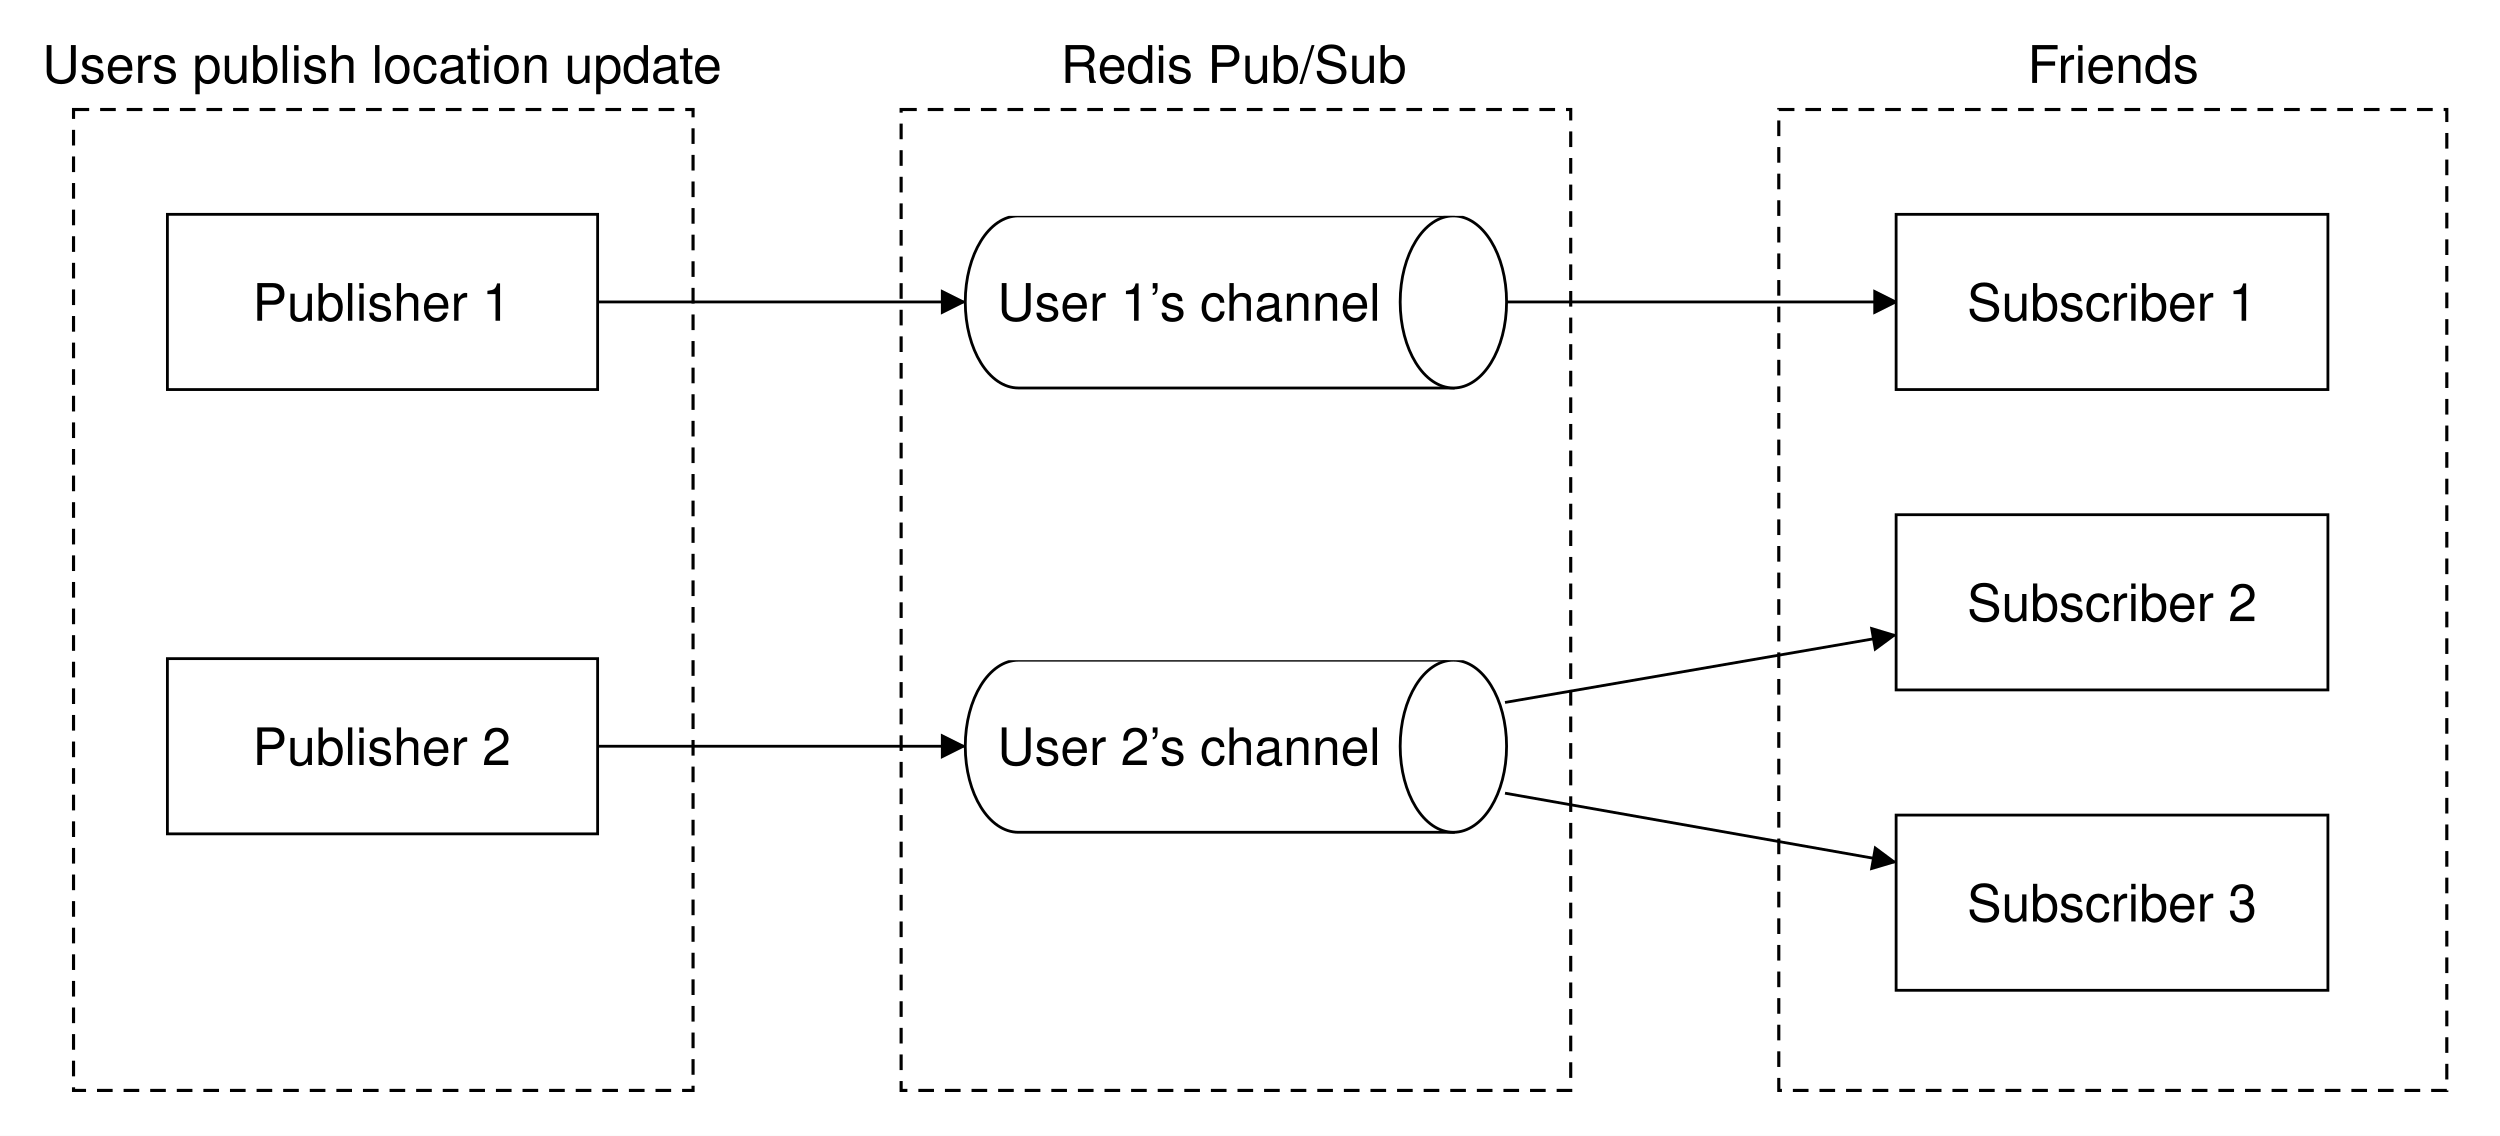
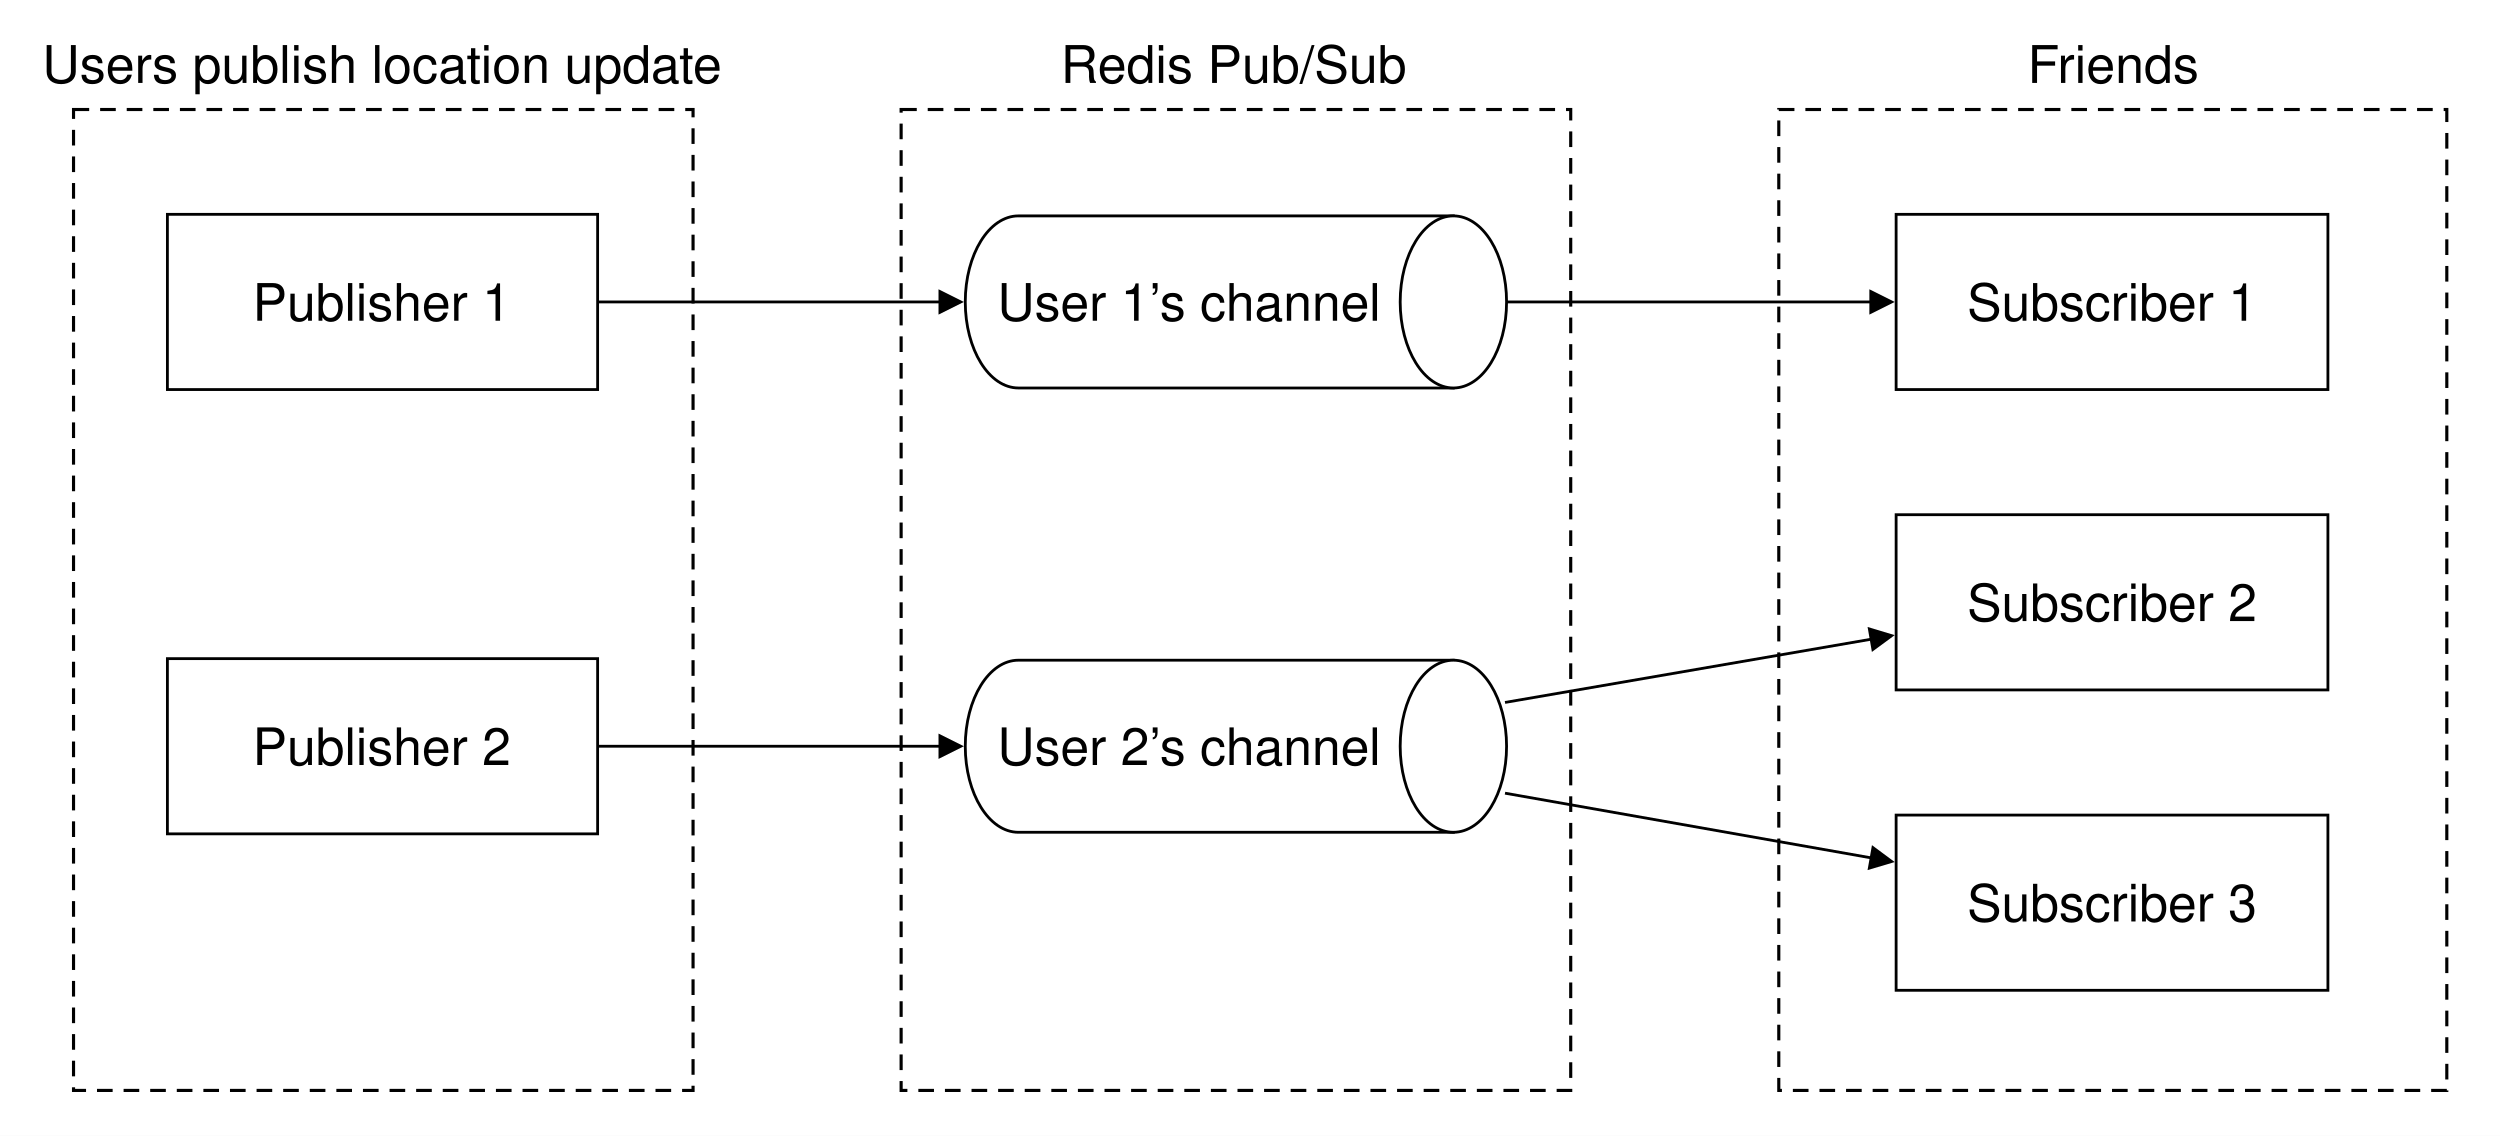
- <svg xmlns="http://www.w3.org/2000/svg" viewBox="0 0 1598 726" role="img" aria-labelledby="title desc">
+ <svg xmlns="http://www.w3.org/2000/svg" width="1598" height="726" viewBox="0 0 1598 726" role="img" aria-labelledby="title desc">
  <defs>
    <style>.heading{font:400 33.2px Helvetica,Arial,'Liberation Sans',sans-serif;fill:#000}.text{font:400 33px Helvetica,Arial,'Liberation Sans',sans-serif;fill:#000}.panel{fill:none;stroke:#000;stroke-width:2;stroke-dasharray:10 7}.box{fill:#fff;stroke:#000;stroke-width:1.8}.flow{fill:none;stroke:#000;stroke-width:1.8}</style>
-     <marker id="arrow" viewBox="0 0 10 10" refX="9" refY="5" markerWidth="9" markerHeight="9" orient="auto" markerUnits="strokeWidth">
-       <path d="M0 0 10 5 0 10Z" fill="#000" />
+     <marker id="arrow" viewBox="0 0 16.2 16.2" refX="13.8" refY="8.1" markerWidth="16.2" markerHeight="16.2" orient="auto" markerUnits="userSpaceOnUse">
+       <path d="M0 0 16.2 8.1 0 16.2Z" fill="#000" />
    </marker>
-     <symbol id="channel" viewBox="0 0 350 112">
+     <symbol id="channel" viewBox="0 0 350 112" overflow="visible">
      <path d="M35 0H313V110H35C16.2 110 1 85.4 1 55S16.2 0 35 0Z" class="box" />
      <ellipse cx="313" cy="55" rx="34" ry="55" class="box" />
    </symbol>
  </defs>
  <rect width="1598" height="726" fill="#fff" />
  <text x="27" y="53" class="heading">Users publish location update</text>
  <text x="678" y="53" class="heading">Redis Pub/Sub</text>
  <text x="1296" y="53" class="heading">Friends</text>
  <rect x="47" y="70" width="396" height="627" class="panel" />
  <rect x="576" y="70" width="428" height="627" class="panel" />
  <rect x="1137" y="70" width="427" height="627" class="panel" />
-   <path class="flow" marker-end="url(#arrow)" d="M382 193H616" />
-   <path class="flow" marker-end="url(#arrow)" d="M962 193H1212" />
-   <path class="flow" marker-end="url(#arrow)" d="M382 477H616" />
-   <path class="flow" marker-end="url(#arrow)" d="M962 449L1211 406" />
-   <path class="flow" marker-end="url(#arrow)" d="M962 507L1211 551" />
+   <path class="flow" marker-end="url(#arrow)" d="M382 193H613.7" />
+   <path class="flow" marker-end="url(#arrow)" d="M962 193H1208.7" />
+   <path class="flow" marker-end="url(#arrow)" d="M382 477H613.7" />
+   <path class="flow" marker-end="url(#arrow)" d="M962 449L1208.735 406.391" />
+   <path class="flow" marker-end="url(#arrow)" d="M962 507L1208.737 550.6" />
  <rect x="107" y="137" width="275" height="112" class="box" />
  <text x="244" y="205" text-anchor="middle" class="text">Publisher 1</text>
  <rect x="107" y="421" width="275" height="112" class="box" />
  <text x="244" y="489" text-anchor="middle" class="text">Publisher 2</text>
  <use href="#channel" x="616" y="138" width="350" height="112" />
  <text x="760" y="205" text-anchor="middle" class="text">User 1’s channel</text>
  <use href="#channel" x="616" y="422" width="350" height="112" />
  <text x="760" y="489" text-anchor="middle" class="text">User 2’s channel</text>
  <rect x="1212" y="137" width="276" height="112" class="box" />
  <text x="1350" y="205" text-anchor="middle" class="text">Subscriber 1</text>
  <rect x="1212" y="329" width="276" height="112" class="box" />
  <text x="1350" y="397" text-anchor="middle" class="text">Subscriber 2</text>
  <rect x="1212" y="521" width="276" height="112" class="box" />
  <text x="1350" y="589" text-anchor="middle" class="text">Subscriber 3</text>
</svg>
